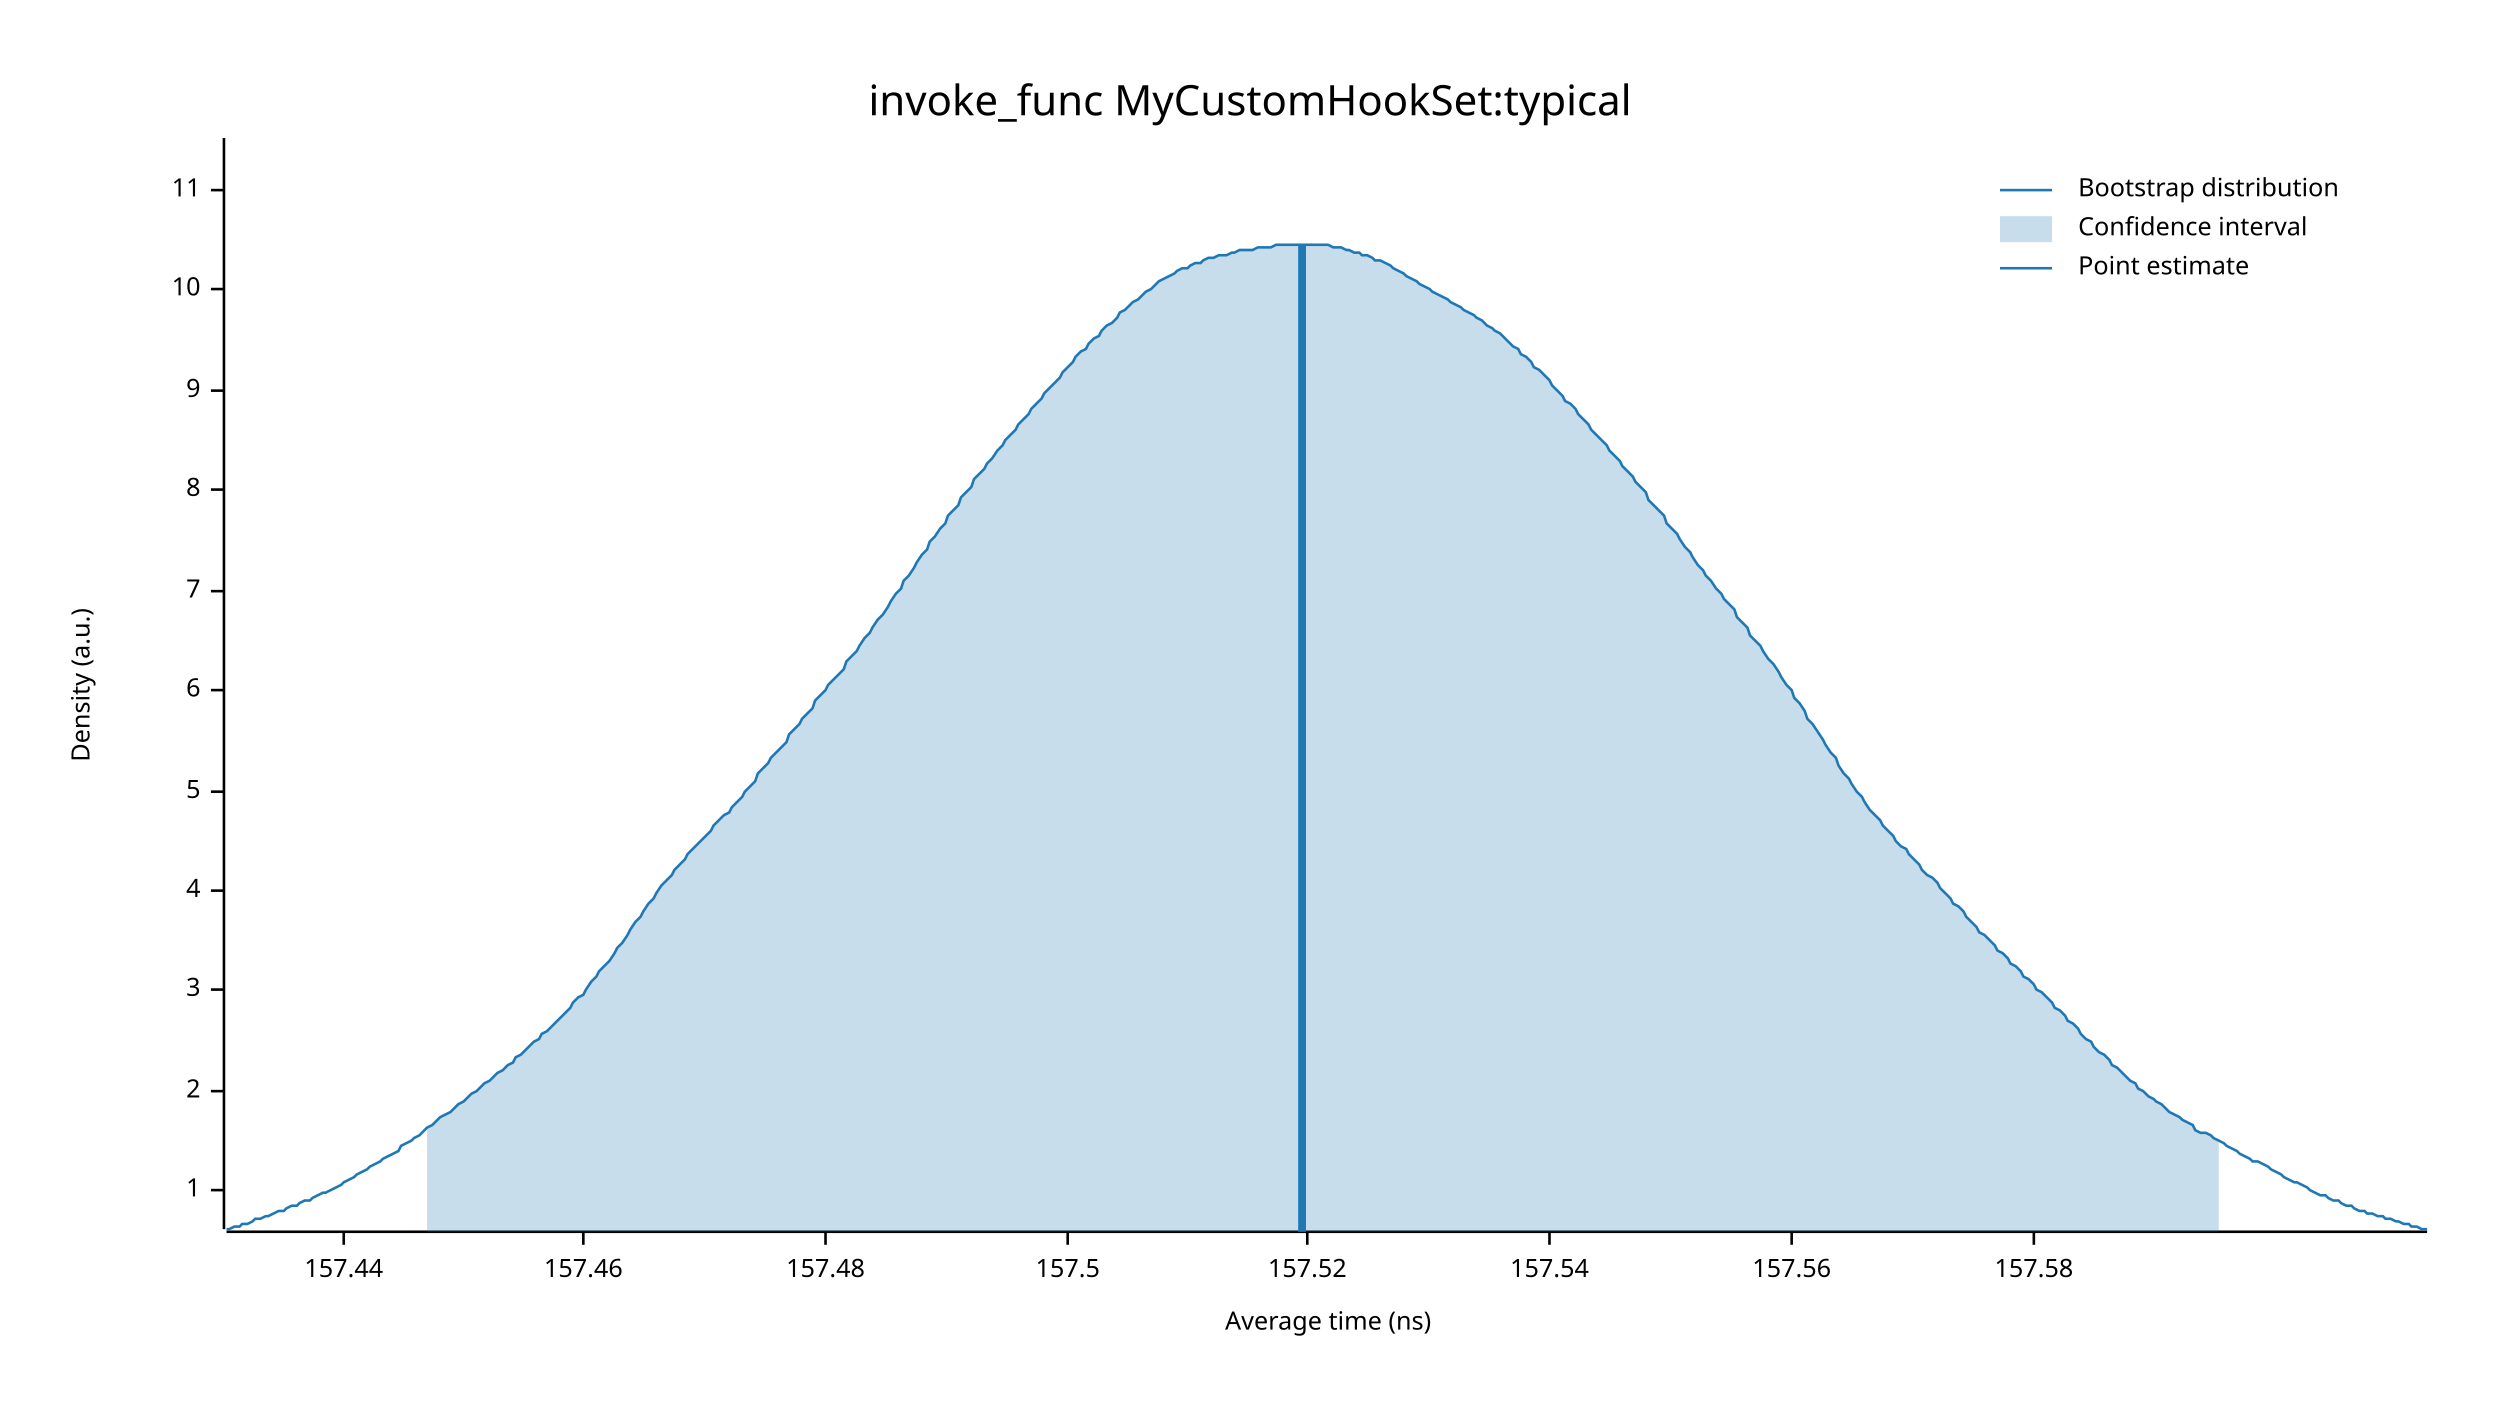
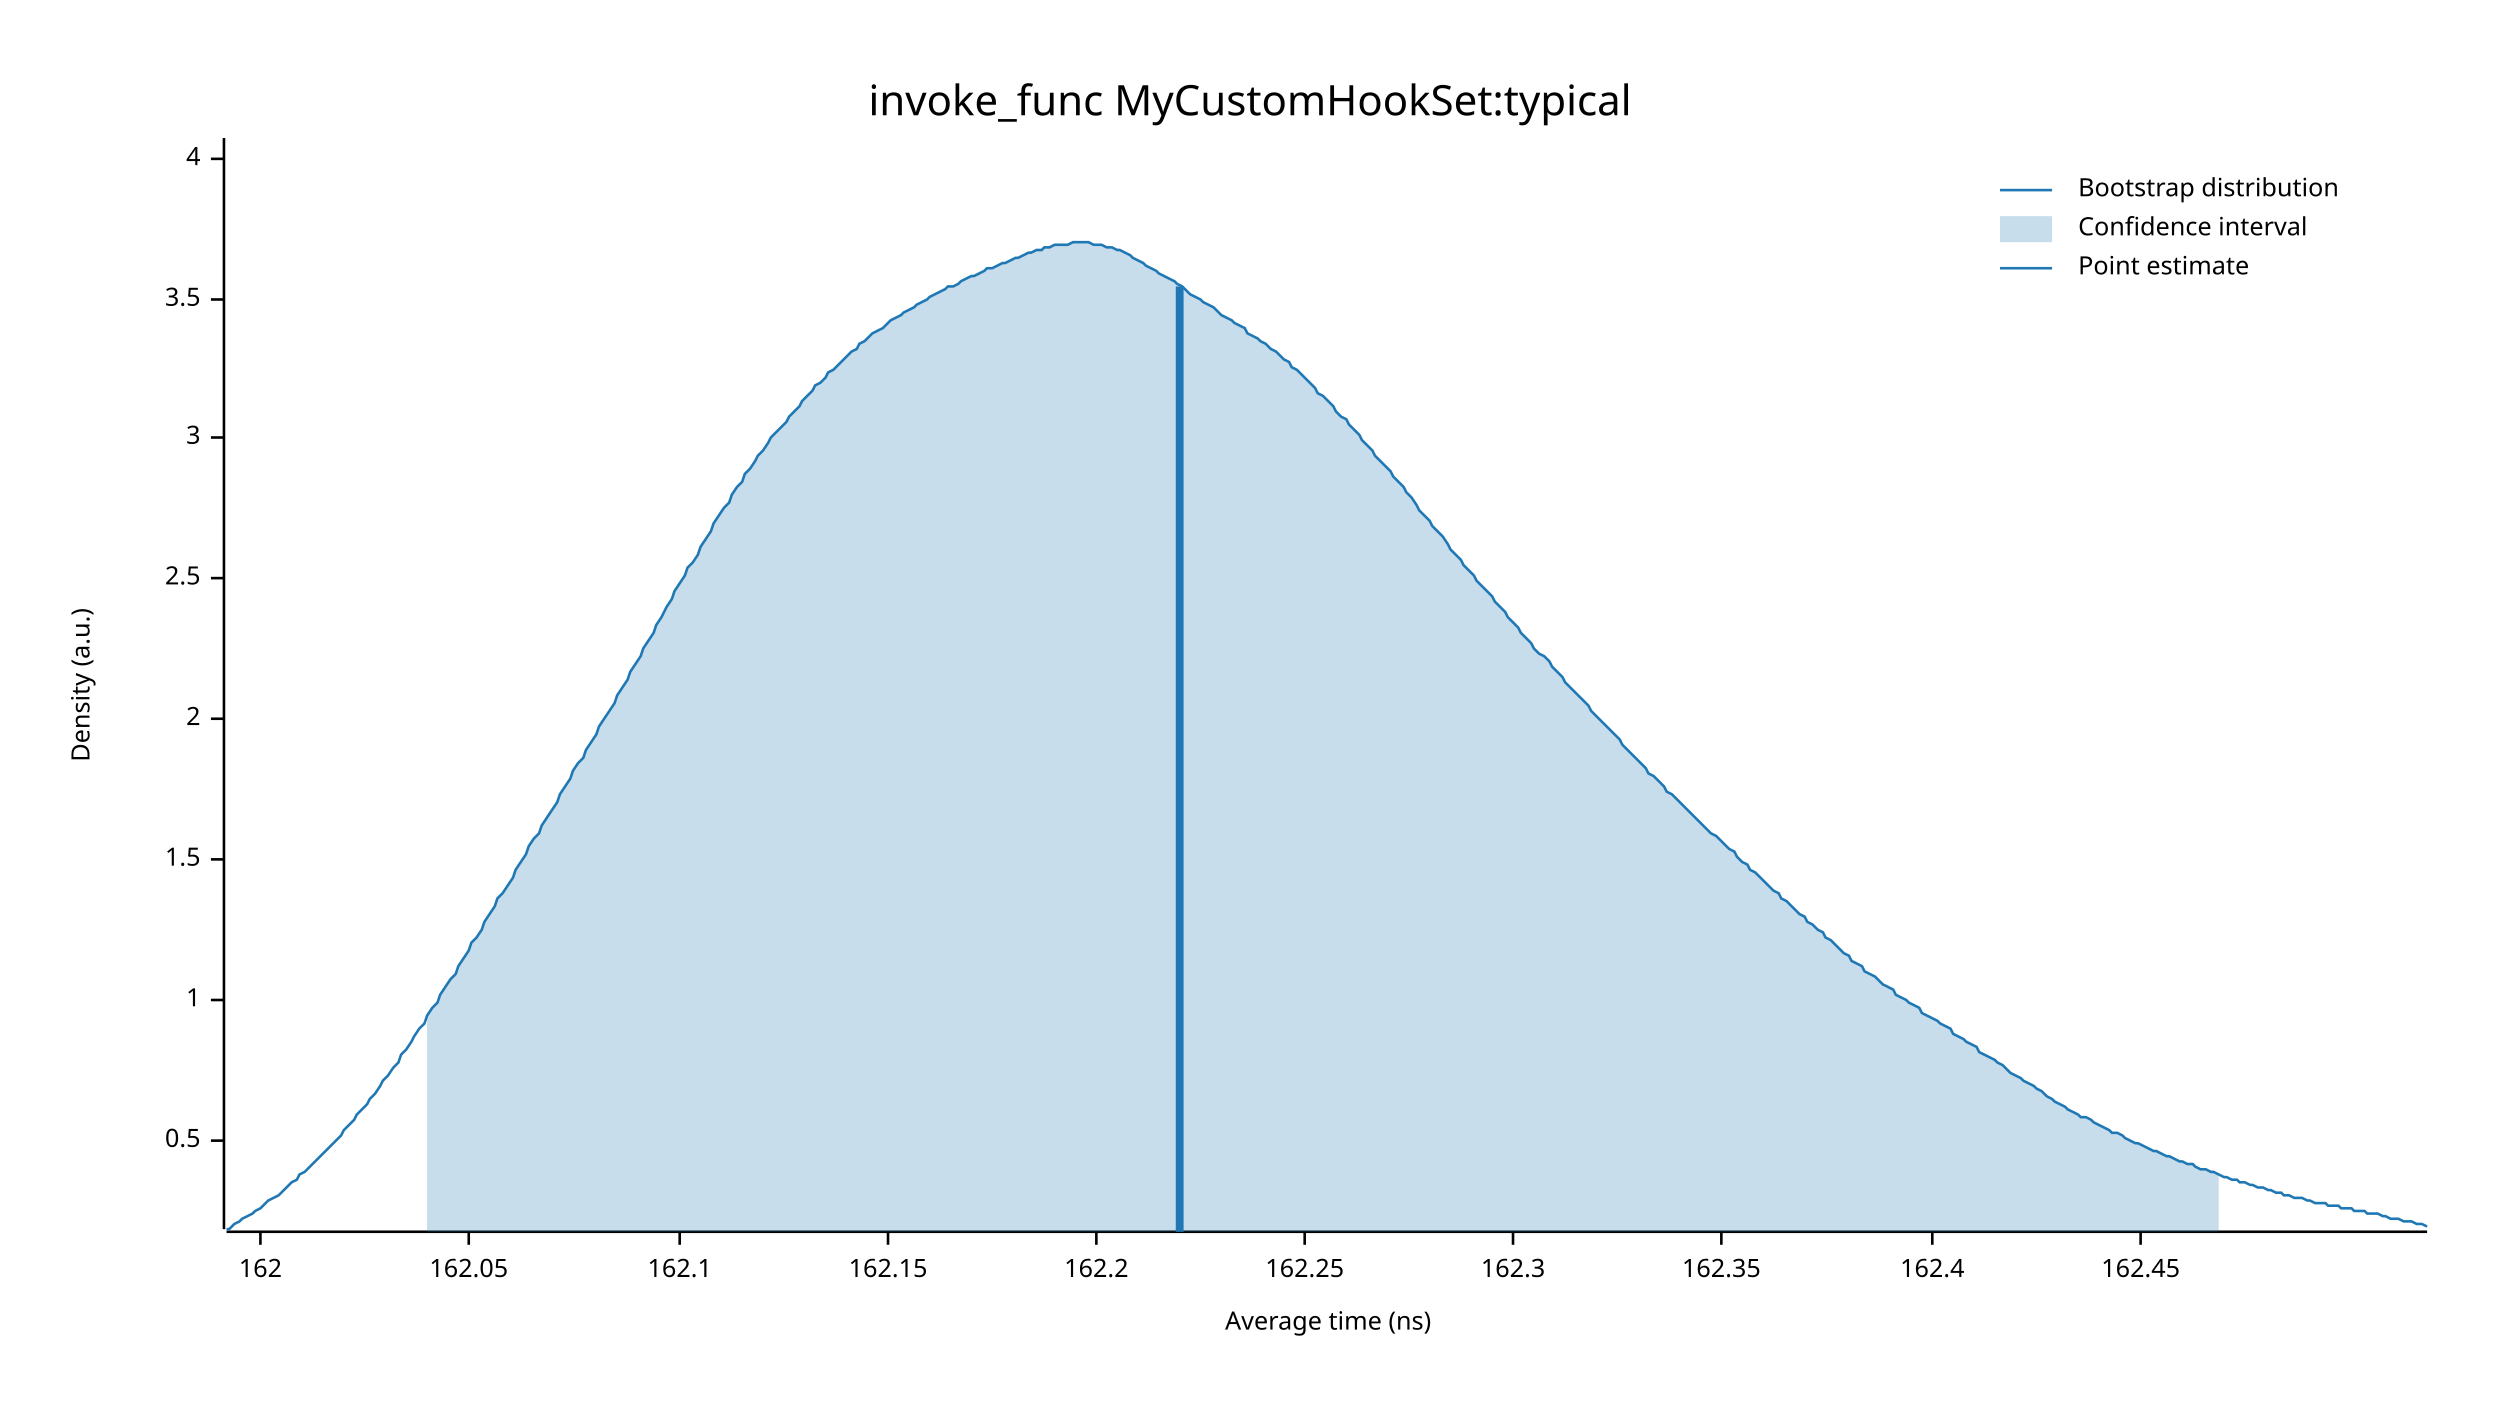
<svg xmlns="http://www.w3.org/2000/svg" width="960" height="540" viewBox="0 0 960 540">
  <text x="480" y="32" dy="0.76em" text-anchor="middle" font-family="sans-serif" font-size="16.129" opacity="1" fill="#000000">
invoke_func MyCustomHookSet:typical
</text>
  <text x="27" y="263" dy="0.76em" text-anchor="middle" font-family="sans-serif" font-size="9.677" opacity="1" fill="#000000" transform="rotate(270, 27, 263)">
Density (a.u.)
</text>
  <text x="510" y="513" dy="-0.5ex" text-anchor="middle" font-family="sans-serif" font-size="9.677" opacity="1" fill="#000000">
Average time (ns)
</text>
  <polyline fill="none" opacity="1" stroke="#000000" stroke-width="1" points="86,53 86,472 " />
-   <text x="77" y="457" dy="0.5ex" text-anchor="end" font-family="sans-serif" font-size="9.677" opacity="1" fill="#000000">
+   <text x="77" y="438" dy="0.5ex" text-anchor="end" font-family="sans-serif" font-size="9.677" opacity="1" fill="#000000">
+ 0.5
+ </text>
+   <polyline fill="none" opacity="1" stroke="#000000" stroke-width="1" points="81,438 86,438 " />
+   <text x="77" y="384" dy="0.5ex" text-anchor="end" font-family="sans-serif" font-size="9.677" opacity="1" fill="#000000">
1
</text>
-   <polyline fill="none" opacity="1" stroke="#000000" stroke-width="1" points="81,457 86,457 " />
-   <text x="77" y="419" dy="0.5ex" text-anchor="end" font-family="sans-serif" font-size="9.677" opacity="1" fill="#000000">
+   <polyline fill="none" opacity="1" stroke="#000000" stroke-width="1" points="81,384 86,384 " />
+   <text x="77" y="330" dy="0.5ex" text-anchor="end" font-family="sans-serif" font-size="9.677" opacity="1" fill="#000000">
+ 1.5
+ </text>
+   <polyline fill="none" opacity="1" stroke="#000000" stroke-width="1" points="81,330 86,330 " />
+   <text x="77" y="276" dy="0.5ex" text-anchor="end" font-family="sans-serif" font-size="9.677" opacity="1" fill="#000000">
2
</text>
-   <polyline fill="none" opacity="1" stroke="#000000" stroke-width="1" points="81,419 86,419 " />
-   <text x="77" y="380" dy="0.5ex" text-anchor="end" font-family="sans-serif" font-size="9.677" opacity="1" fill="#000000">
+   <polyline fill="none" opacity="1" stroke="#000000" stroke-width="1" points="81,276 86,276 " />
+   <text x="77" y="222" dy="0.5ex" text-anchor="end" font-family="sans-serif" font-size="9.677" opacity="1" fill="#000000">
+ 2.5
+ </text>
+   <polyline fill="none" opacity="1" stroke="#000000" stroke-width="1" points="81,222 86,222 " />
+   <text x="77" y="168" dy="0.5ex" text-anchor="end" font-family="sans-serif" font-size="9.677" opacity="1" fill="#000000">
3
</text>
-   <polyline fill="none" opacity="1" stroke="#000000" stroke-width="1" points="81,380 86,380 " />
-   <text x="77" y="342" dy="0.5ex" text-anchor="end" font-family="sans-serif" font-size="9.677" opacity="1" fill="#000000">
+   <polyline fill="none" opacity="1" stroke="#000000" stroke-width="1" points="81,168 86,168 " />
+   <text x="77" y="115" dy="0.5ex" text-anchor="end" font-family="sans-serif" font-size="9.677" opacity="1" fill="#000000">
+ 3.5
+ </text>
+   <polyline fill="none" opacity="1" stroke="#000000" stroke-width="1" points="81,115 86,115 " />
+   <text x="77" y="61" dy="0.5ex" text-anchor="end" font-family="sans-serif" font-size="9.677" opacity="1" fill="#000000">
4
</text>
-   <polyline fill="none" opacity="1" stroke="#000000" stroke-width="1" points="81,342 86,342 " />
-   <text x="77" y="304" dy="0.5ex" text-anchor="end" font-family="sans-serif" font-size="9.677" opacity="1" fill="#000000">
- 5
+   <polyline fill="none" opacity="1" stroke="#000000" stroke-width="1" points="81,61 86,61 " />
+   <polyline fill="none" opacity="1" stroke="#000000" stroke-width="1" points="87,473 932,473 " />
+   <text x="100" y="483" dy="0.76em" text-anchor="middle" font-family="sans-serif" font-size="9.677" opacity="1" fill="#000000">
+ 162
</text>
-   <polyline fill="none" opacity="1" stroke="#000000" stroke-width="1" points="81,304 86,304 " />
-   <text x="77" y="265" dy="0.5ex" text-anchor="end" font-family="sans-serif" font-size="9.677" opacity="1" fill="#000000">
- 6
+   <polyline fill="none" opacity="1" stroke="#000000" stroke-width="1" points="100,473 100,478 " />
+   <text x="180" y="483" dy="0.76em" text-anchor="middle" font-family="sans-serif" font-size="9.677" opacity="1" fill="#000000">
+ 162.05
</text>
-   <polyline fill="none" opacity="1" stroke="#000000" stroke-width="1" points="81,265 86,265 " />
-   <text x="77" y="227" dy="0.5ex" text-anchor="end" font-family="sans-serif" font-size="9.677" opacity="1" fill="#000000">
- 7
+   <polyline fill="none" opacity="1" stroke="#000000" stroke-width="1" points="180,473 180,478 " />
+   <text x="261" y="483" dy="0.76em" text-anchor="middle" font-family="sans-serif" font-size="9.677" opacity="1" fill="#000000">
+ 162.1
</text>
-   <polyline fill="none" opacity="1" stroke="#000000" stroke-width="1" points="81,227 86,227 " />
-   <text x="77" y="188" dy="0.5ex" text-anchor="end" font-family="sans-serif" font-size="9.677" opacity="1" fill="#000000">
- 8
+   <polyline fill="none" opacity="1" stroke="#000000" stroke-width="1" points="261,473 261,478 " />
+   <text x="341" y="483" dy="0.76em" text-anchor="middle" font-family="sans-serif" font-size="9.677" opacity="1" fill="#000000">
+ 162.15
</text>
-   <polyline fill="none" opacity="1" stroke="#000000" stroke-width="1" points="81,188 86,188 " />
-   <text x="77" y="150" dy="0.5ex" text-anchor="end" font-family="sans-serif" font-size="9.677" opacity="1" fill="#000000">
- 9
+   <polyline fill="none" opacity="1" stroke="#000000" stroke-width="1" points="341,473 341,478 " />
+   <text x="421" y="483" dy="0.76em" text-anchor="middle" font-family="sans-serif" font-size="9.677" opacity="1" fill="#000000">
+ 162.2
</text>
-   <polyline fill="none" opacity="1" stroke="#000000" stroke-width="1" points="81,150 86,150 " />
-   <text x="77" y="111" dy="0.5ex" text-anchor="end" font-family="sans-serif" font-size="9.677" opacity="1" fill="#000000">
- 10
+   <polyline fill="none" opacity="1" stroke="#000000" stroke-width="1" points="421,473 421,478 " />
+   <text x="501" y="483" dy="0.76em" text-anchor="middle" font-family="sans-serif" font-size="9.677" opacity="1" fill="#000000">
+ 162.25
</text>
-   <polyline fill="none" opacity="1" stroke="#000000" stroke-width="1" points="81,111 86,111 " />
-   <text x="77" y="73" dy="0.5ex" text-anchor="end" font-family="sans-serif" font-size="9.677" opacity="1" fill="#000000">
- 11
+   <polyline fill="none" opacity="1" stroke="#000000" stroke-width="1" points="501,473 501,478 " />
+   <text x="581" y="483" dy="0.76em" text-anchor="middle" font-family="sans-serif" font-size="9.677" opacity="1" fill="#000000">
+ 162.3
</text>
-   <polyline fill="none" opacity="1" stroke="#000000" stroke-width="1" points="81,73 86,73 " />
-   <polyline fill="none" opacity="1" stroke="#000000" stroke-width="1" points="87,473 932,473 " />
-   <text x="132" y="483" dy="0.76em" text-anchor="middle" font-family="sans-serif" font-size="9.677" opacity="1" fill="#000000">
- 157.44
+   <polyline fill="none" opacity="1" stroke="#000000" stroke-width="1" points="581,473 581,478 " />
+   <text x="661" y="483" dy="0.76em" text-anchor="middle" font-family="sans-serif" font-size="9.677" opacity="1" fill="#000000">
+ 162.35
</text>
-   <polyline fill="none" opacity="1" stroke="#000000" stroke-width="1" points="132,473 132,478 " />
-   <text x="224" y="483" dy="0.76em" text-anchor="middle" font-family="sans-serif" font-size="9.677" opacity="1" fill="#000000">
- 157.46
+   <polyline fill="none" opacity="1" stroke="#000000" stroke-width="1" points="661,473 661,478 " />
+   <text x="742" y="483" dy="0.76em" text-anchor="middle" font-family="sans-serif" font-size="9.677" opacity="1" fill="#000000">
+ 162.4
</text>
-   <polyline fill="none" opacity="1" stroke="#000000" stroke-width="1" points="224,473 224,478 " />
-   <text x="317" y="483" dy="0.76em" text-anchor="middle" font-family="sans-serif" font-size="9.677" opacity="1" fill="#000000">
- 157.48
+   <polyline fill="none" opacity="1" stroke="#000000" stroke-width="1" points="742,473 742,478 " />
+   <text x="822" y="483" dy="0.76em" text-anchor="middle" font-family="sans-serif" font-size="9.677" opacity="1" fill="#000000">
+ 162.45
</text>
-   <polyline fill="none" opacity="1" stroke="#000000" stroke-width="1" points="317,473 317,478 " />
-   <text x="410" y="483" dy="0.76em" text-anchor="middle" font-family="sans-serif" font-size="9.677" opacity="1" fill="#000000">
- 157.5
- </text>
-   <polyline fill="none" opacity="1" stroke="#000000" stroke-width="1" points="410,473 410,478 " />
-   <text x="502" y="483" dy="0.76em" text-anchor="middle" font-family="sans-serif" font-size="9.677" opacity="1" fill="#000000">
- 157.52
- </text>
-   <polyline fill="none" opacity="1" stroke="#000000" stroke-width="1" points="502,473 502,478 " />
-   <text x="595" y="483" dy="0.76em" text-anchor="middle" font-family="sans-serif" font-size="9.677" opacity="1" fill="#000000">
- 157.54
- </text>
-   <polyline fill="none" opacity="1" stroke="#000000" stroke-width="1" points="595,473 595,478 " />
-   <text x="688" y="483" dy="0.76em" text-anchor="middle" font-family="sans-serif" font-size="9.677" opacity="1" fill="#000000">
- 157.56
- </text>
-   <polyline fill="none" opacity="1" stroke="#000000" stroke-width="1" points="688,473 688,478 " />
-   <text x="781" y="483" dy="0.76em" text-anchor="middle" font-family="sans-serif" font-size="9.677" opacity="1" fill="#000000">
- 157.58
- </text>
-   <polyline fill="none" opacity="1" stroke="#000000" stroke-width="1" points="781,473 781,478 " />
-   <polyline fill="none" opacity="1" stroke="#1F78B4" stroke-width="1" points="87,472 88,472 90,471 92,471 93,470 95,470 97,469 98,468 100,468 102,467 103,467 105,466 107,465 109,465 110,464 112,463 114,463 115,462 117,461 119,461 120,460 122,459 124,458 125,458 127,457 129,456 131,455 132,454 134,453 136,452 137,451 139,450 141,449 142,448 144,447 146,446 147,445 149,444 151,443 153,442 154,440 156,439 158,438 159,437 161,436 163,434 164,433 166,432 168,430 169,429 171,428 173,427 175,425 176,424 178,423 180,421 181,420 183,419 185,417 186,416 188,415 190,413 191,412 193,411 195,409 197,408 198,406 200,405 202,403 203,402 205,400 207,399 208,397 210,396 212,394 214,392 215,391 217,389 219,387 220,385 222,383 224,382 225,380 227,377 229,375 230,373 232,371 234,369 236,366 237,364 239,362 241,359 242,357 244,354 246,352 247,350 249,347 251,345 252,343 254,340 256,338 258,336 259,334 261,332 263,330 264,328 266,326 268,324 269,323 271,321 273,319 274,317 276,315 278,313 280,312 281,310 283,308 285,306 286,304 288,302 290,300 291,297 293,295 295,293 296,291 298,289 300,287 302,285 303,282 305,280 307,278 308,276 310,274 312,272 313,269 315,267 317,265 318,263 320,261 322,259 324,257 325,254 327,252 329,250 330,248 332,245 334,243 335,241 337,238 339,236 341,233 342,231 344,228 346,226 347,223 349,221 351,218 352,216 354,213 356,211 357,208 359,206 361,203 363,201 364,198 366,196 368,194 369,191 371,189 373,187 374,184 376,182 378,180 379,178 381,176 383,173 385,171 386,169 388,167 390,165 391,163 393,161 395,159 396,157 398,155 400,153 401,151 403,149 405,147 407,145 408,143 410,141 412,139 413,137 415,135 417,134 418,132 420,130 422,129 423,127 425,125 427,124 429,122 430,120 432,119 434,117 435,116 437,115 439,113 440,112 442,111 444,109 445,108 447,107 449,106 451,105 452,104 454,103 456,103 457,102 459,101 461,101 462,100 464,99 466,99 468,98 469,98 471,98 473,97 474,97 476,96 478,96 479,96 481,96 483,95 484,95 486,95 488,95 490,94 491,94 493,94 495,94 496,94 498,94 500,94 501,94 503,94 505,94 506,94 508,94 510,94 512,95 513,95 515,95 517,96 518,96 520,97 522,97 523,98 525,98 527,99 528,100 530,100 532,101 534,102 535,103 537,104 539,105 540,106 542,107 544,108 545,109 547,110 549,111 550,112 552,113 554,114 556,115 557,116 559,117 561,118 562,119 564,120 566,121 567,122 569,123 571,125 573,126 574,127 576,128 578,130 579,131 581,133 583,134 584,136 586,137 588,139 589,141 591,142 593,144 595,146 596,148 598,150 600,152 601,154 603,155 605,157 606,159 608,161 610,163 611,165 613,167 615,169 617,171 618,173 620,175 622,177 623,179 625,181 627,183 628,185 630,187 632,189 633,192 635,194 637,196 639,198 640,201 642,203 644,205 645,207 647,210 649,212 650,214 652,217 654,219 655,221 657,223 659,226 661,228 662,230 664,232 666,234 667,237 669,239 671,241 672,244 674,246 676,248 677,250 679,253 681,255 683,258 684,260 686,263 688,265 689,268 691,270 693,273 694,276 696,278 698,281 700,284 701,286 703,289 705,291 706,294 708,297 710,299 711,301 713,304 715,306 716,308 718,311 720,313 722,315 723,317 725,319 727,321 728,323 730,325 732,326 733,328 735,330 737,332 738,334 740,336 742,337 744,339 745,341 747,343 749,345 750,347 752,348 754,350 755,352 757,354 759,356 760,358 762,359 764,361 766,363 767,365 769,366 771,368 772,370 774,371 776,373 777,375 779,376 781,378 782,380 784,381 786,383 788,385 789,387 791,388 793,390 794,392 796,393 798,395 799,397 801,399 803,400 804,402 806,404 808,405 810,407 811,409 813,410 815,412 816,413 818,415 820,416 821,418 823,419 825,421 827,422 828,423 830,424 832,426 833,427 835,428 837,429 838,430 840,431 842,432 843,434 845,435 847,435 849,436 850,437 852,438 854,439 855,440 857,441 859,442 860,443 862,444 864,445 865,446 867,446 869,447 871,448 872,449 874,450 876,451 877,452 879,453 881,454 882,454 884,455 886,456 887,457 889,458 891,459 893,459 894,460 896,461 898,461 899,462 901,463 903,463 904,464 906,465 908,465 909,466 911,466 913,467 915,467 916,468 918,468 920,469 921,469 923,470 925,470 926,471 928,471 930,472 932,472 " />
-   <polygon opacity="0.25" fill="#1F78B4" points="164,433 166,432 168,430 169,429 171,428 173,427 175,425 176,424 178,423 180,421 181,420 183,419 185,417 186,416 188,415 190,413 191,412 193,411 195,409 197,408 198,406 200,405 202,403 203,402 205,400 207,399 208,397 210,396 212,394 214,392 215,391 217,389 219,387 220,385 222,383 224,382 225,380 227,377 229,375 230,373 232,371 234,369 236,366 237,364 239,362 241,359 242,357 244,354 246,352 247,350 249,347 251,345 252,343 254,340 256,338 258,336 259,334 261,332 263,330 264,328 266,326 268,324 269,323 271,321 273,319 274,317 276,315 278,313 280,312 281,310 283,308 285,306 286,304 288,302 290,300 291,297 293,295 295,293 296,291 298,289 300,287 302,285 303,282 305,280 307,278 308,276 310,274 312,272 313,269 315,267 317,265 318,263 320,261 322,259 324,257 325,254 327,252 329,250 330,248 332,245 334,243 335,241 337,238 339,236 341,233 342,231 344,228 346,226 347,223 349,221 351,218 352,216 354,213 356,211 357,208 359,206 361,203 363,201 364,198 366,196 368,194 369,191 371,189 373,187 374,184 376,182 378,180 379,178 381,176 383,173 385,171 386,169 388,167 390,165 391,163 393,161 395,159 396,157 398,155 400,153 401,151 403,149 405,147 407,145 408,143 410,141 412,139 413,137 415,135 417,134 418,132 420,130 422,129 423,127 425,125 427,124 429,122 430,120 432,119 434,117 435,116 437,115 439,113 440,112 442,111 444,109 445,108 447,107 449,106 451,105 452,104 454,103 456,103 457,102 459,101 461,101 462,100 464,99 466,99 468,98 469,98 471,98 473,97 474,97 476,96 478,96 479,96 481,96 483,95 484,95 486,95 488,95 490,94 491,94 493,94 495,94 496,94 498,94 500,94 501,94 503,94 505,94 506,94 508,94 510,94 512,95 513,95 515,95 517,96 518,96 520,97 522,97 523,98 525,98 527,99 528,100 530,100 532,101 534,102 535,103 537,104 539,105 540,106 542,107 544,108 545,109 547,110 549,111 550,112 552,113 554,114 556,115 557,116 559,117 561,118 562,119 564,120 566,121 567,122 569,123 571,125 573,126 574,127 576,128 578,130 579,131 581,133 583,134 584,136 586,137 588,139 589,141 591,142 593,144 595,146 596,148 598,150 600,152 601,154 603,155 605,157 606,159 608,161 610,163 611,165 613,167 615,169 617,171 618,173 620,175 622,177 623,179 625,181 627,183 628,185 630,187 632,189 633,192 635,194 637,196 639,198 640,201 642,203 644,205 645,207 647,210 649,212 650,214 652,217 654,219 655,221 657,223 659,226 661,228 662,230 664,232 666,234 667,237 669,239 671,241 672,244 674,246 676,248 677,250 679,253 681,255 683,258 684,260 686,263 688,265 689,268 691,270 693,273 694,276 696,278 698,281 700,284 701,286 703,289 705,291 706,294 708,297 710,299 711,301 713,304 715,306 716,308 718,311 720,313 722,315 723,317 725,319 727,321 728,323 730,325 732,326 733,328 735,330 737,332 738,334 740,336 742,337 744,339 745,341 747,343 749,345 750,347 752,348 754,350 755,352 757,354 759,356 760,358 762,359 764,361 766,363 767,365 769,366 771,368 772,370 774,371 776,373 777,375 779,376 781,378 782,380 784,381 786,383 788,385 789,387 791,388 793,390 794,392 796,393 798,395 799,397 801,399 803,400 804,402 806,404 808,405 810,407 811,409 813,410 815,412 816,413 818,415 820,416 821,418 823,419 825,421 827,422 828,423 830,424 832,426 833,427 835,428 837,429 838,430 840,431 842,432 843,434 845,435 847,435 849,436 850,437 852,438 852,473 164,473 " />
-   <polyline fill="none" opacity="1" stroke="#1F78B4" stroke-width="3" points="500,473 500,94 " />
+   <polyline fill="none" opacity="1" stroke="#000000" stroke-width="1" points="822,473 822,478 " />
+   <polyline fill="none" opacity="1" stroke="#1F78B4" stroke-width="1" points="87,472 88,472 90,470 92,469 93,468 95,467 97,466 98,465 100,464 102,462 103,461 105,460 107,459 109,457 110,456 112,454 114,453 115,451 117,450 119,448 120,447 122,445 124,443 125,442 127,440 129,438 131,436 132,434 134,432 136,430 137,428 139,426 141,424 142,422 144,420 146,417 147,415 149,413 151,410 153,408 154,405 156,403 158,400 159,398 161,395 163,393 164,390 166,387 168,385 169,382 171,379 173,376 175,374 176,371 178,368 180,365 181,362 183,360 185,357 186,354 188,351 190,348 191,345 193,343 195,340 197,337 198,334 200,331 202,328 203,325 205,322 207,320 208,317 210,314 212,311 214,308 215,305 217,302 219,299 220,296 222,293 224,291 225,288 227,285 229,282 230,279 232,276 234,273 236,270 237,267 239,264 241,261 242,258 244,255 246,252 247,249 249,246 251,243 252,240 254,237 256,233 258,230 259,227 261,224 263,221 264,218 266,216 268,213 269,210 271,207 273,204 274,201 276,198 278,195 280,193 281,190 283,187 285,185 286,182 288,180 290,177 291,175 293,173 295,170 296,168 298,166 300,164 302,162 303,160 305,158 307,156 308,154 310,152 312,150 313,148 315,147 317,145 318,143 320,142 322,140 324,138 325,137 327,135 329,134 330,132 332,131 334,129 335,128 337,127 339,126 341,124 342,123 344,122 346,121 347,120 349,119 351,118 352,117 354,116 356,115 357,114 359,113 361,112 363,111 364,110 366,110 368,109 369,108 371,107 373,106 374,106 376,105 378,104 379,103 381,103 383,102 385,101 386,101 388,100 390,99 391,99 393,98 395,97 396,97 398,96 400,96 401,95 403,95 405,94 407,94 408,94 410,94 412,93 413,93 415,93 417,93 418,93 420,94 422,94 423,94 425,95 427,95 429,96 430,96 432,97 434,98 435,99 437,100 439,101 440,102 442,103 444,104 445,105 447,106 449,107 451,108 452,109 454,110 456,112 457,113 459,114 461,115 462,116 464,117 466,118 468,120 469,121 471,122 473,123 474,124 476,125 478,126 479,128 481,129 483,130 484,131 486,132 488,134 490,135 491,136 493,138 495,139 496,141 498,142 500,144 501,145 503,147 505,149 506,151 508,152 510,154 512,156 513,158 515,160 517,161 518,163 520,165 522,167 523,169 525,171 527,173 528,175 530,177 532,179 534,181 535,183 537,185 539,187 540,189 542,191 544,194 545,196 547,198 549,200 550,202 552,204 554,206 556,209 557,211 559,213 561,215 562,217 564,219 566,221 567,223 569,225 571,227 573,229 574,231 576,233 578,235 579,237 581,239 583,241 584,243 586,245 588,247 589,249 591,251 593,252 595,254 596,256 598,258 600,260 601,262 603,264 605,266 606,267 608,269 610,271 611,273 613,275 615,277 617,279 618,280 620,282 622,284 623,286 625,288 627,290 628,291 630,293 632,295 633,297 635,298 637,300 639,302 640,304 642,305 644,307 645,308 647,310 649,312 650,313 652,315 654,317 655,318 657,320 659,321 661,323 662,324 664,326 666,327 667,329 669,331 671,332 672,334 674,335 676,337 677,338 679,340 681,342 683,343 684,345 686,346 688,348 689,349 691,351 693,352 694,354 696,355 698,357 700,358 701,360 703,361 705,363 706,364 708,366 710,367 711,369 713,370 715,371 716,373 718,374 720,375 722,377 723,378 725,379 727,380 728,382 730,383 732,384 733,385 735,386 737,387 738,389 740,390 742,391 744,392 745,393 747,394 749,395 750,397 752,398 754,399 755,400 757,401 759,402 760,404 762,405 764,406 766,407 767,408 769,409 771,411 772,412 774,413 776,414 777,415 779,416 781,417 782,418 784,419 786,421 788,422 789,423 791,424 793,425 794,426 796,427 798,428 799,429 801,429 803,430 804,431 806,432 808,433 810,434 811,435 813,435 815,436 816,437 818,438 820,439 821,439 823,440 825,441 827,442 828,442 830,443 832,444 833,444 835,445 837,446 838,446 840,447 842,447 843,448 845,449 847,449 849,450 850,450 852,451 854,452 855,452 857,453 859,453 860,454 862,454 864,455 865,455 867,456 869,456 871,457 872,457 874,458 876,458 877,459 879,459 881,460 882,460 884,460 886,461 887,461 889,462 891,462 893,462 894,463 896,463 898,463 899,464 901,464 903,464 904,465 906,465 908,465 909,466 911,466 913,466 915,467 916,467 918,468 920,468 921,468 923,469 925,469 926,469 928,470 930,470 932,471 " />
+   <polygon opacity="0.25" fill="#1F78B4" points="164,390 166,387 168,385 169,382 171,379 173,376 175,374 176,371 178,368 180,365 181,362 183,360 185,357 186,354 188,351 190,348 191,345 193,343 195,340 197,337 198,334 200,331 202,328 203,325 205,322 207,320 208,317 210,314 212,311 214,308 215,305 217,302 219,299 220,296 222,293 224,291 225,288 227,285 229,282 230,279 232,276 234,273 236,270 237,267 239,264 241,261 242,258 244,255 246,252 247,249 249,246 251,243 252,240 254,237 256,233 258,230 259,227 261,224 263,221 264,218 266,216 268,213 269,210 271,207 273,204 274,201 276,198 278,195 280,193 281,190 283,187 285,185 286,182 288,180 290,177 291,175 293,173 295,170 296,168 298,166 300,164 302,162 303,160 305,158 307,156 308,154 310,152 312,150 313,148 315,147 317,145 318,143 320,142 322,140 324,138 325,137 327,135 329,134 330,132 332,131 334,129 335,128 337,127 339,126 341,124 342,123 344,122 346,121 347,120 349,119 351,118 352,117 354,116 356,115 357,114 359,113 361,112 363,111 364,110 366,110 368,109 369,108 371,107 373,106 374,106 376,105 378,104 379,103 381,103 383,102 385,101 386,101 388,100 390,99 391,99 393,98 395,97 396,97 398,96 400,96 401,95 403,95 405,94 407,94 408,94 410,94 412,93 413,93 415,93 417,93 418,93 420,94 422,94 423,94 425,95 427,95 429,96 430,96 432,97 434,98 435,99 437,100 439,101 440,102 442,103 444,104 445,105 447,106 449,107 451,108 452,109 454,110 456,112 457,113 459,114 461,115 462,116 464,117 466,118 468,120 469,121 471,122 473,123 474,124 476,125 478,126 479,128 481,129 483,130 484,131 486,132 488,134 490,135 491,136 493,138 495,139 496,141 498,142 500,144 501,145 503,147 505,149 506,151 508,152 510,154 512,156 513,158 515,160 517,161 518,163 520,165 522,167 523,169 525,171 527,173 528,175 530,177 532,179 534,181 535,183 537,185 539,187 540,189 542,191 544,194 545,196 547,198 549,200 550,202 552,204 554,206 556,209 557,211 559,213 561,215 562,217 564,219 566,221 567,223 569,225 571,227 573,229 574,231 576,233 578,235 579,237 581,239 583,241 584,243 586,245 588,247 589,249 591,251 593,252 595,254 596,256 598,258 600,260 601,262 603,264 605,266 606,267 608,269 610,271 611,273 613,275 615,277 617,279 618,280 620,282 622,284 623,286 625,288 627,290 628,291 630,293 632,295 633,297 635,298 637,300 639,302 640,304 642,305 644,307 645,308 647,310 649,312 650,313 652,315 654,317 655,318 657,320 659,321 661,323 662,324 664,326 666,327 667,329 669,331 671,332 672,334 674,335 676,337 677,338 679,340 681,342 683,343 684,345 686,346 688,348 689,349 691,351 693,352 694,354 696,355 698,357 700,358 701,360 703,361 705,363 706,364 708,366 710,367 711,369 713,370 715,371 716,373 718,374 720,375 722,377 723,378 725,379 727,380 728,382 730,383 732,384 733,385 735,386 737,387 738,389 740,390 742,391 744,392 745,393 747,394 749,395 750,397 752,398 754,399 755,400 757,401 759,402 760,404 762,405 764,406 766,407 767,408 769,409 771,411 772,412 774,413 776,414 777,415 779,416 781,417 782,418 784,419 786,421 788,422 789,423 791,424 793,425 794,426 796,427 798,428 799,429 801,429 803,430 804,431 806,432 808,433 810,434 811,435 813,435 815,436 816,437 818,438 820,439 821,439 823,440 825,441 827,442 828,442 830,443 832,444 833,444 835,445 837,446 838,446 840,447 842,447 843,448 845,449 847,449 849,450 850,450 852,451 852,473 164,473 " />
+   <polyline fill="none" opacity="1" stroke="#1F78B4" stroke-width="3" points="453,473 453,110 " />
  <text x="798" y="68" dy="0.76em" text-anchor="start" font-family="sans-serif" font-size="9.677" opacity="1" fill="#000000">
Bootstrap distribution
</text>
  <text x="798" y="83" dy="0.76em" text-anchor="start" font-family="sans-serif" font-size="9.677" opacity="1" fill="#000000">
Confidence interval
</text>
  <text x="798" y="98" dy="0.76em" text-anchor="start" font-family="sans-serif" font-size="9.677" opacity="1" fill="#000000">
Point estimate
</text>
  <polyline fill="none" opacity="1" stroke="#1F78B4" stroke-width="1" points="768,73 788,73 " />
  <rect x="768" y="83" width="20" height="10" opacity="0.25" fill="#1F78B4" stroke="none" />
  <polyline fill="none" opacity="1" stroke="#1F78B4" stroke-width="1" points="768,103 788,103 " />
</svg>
